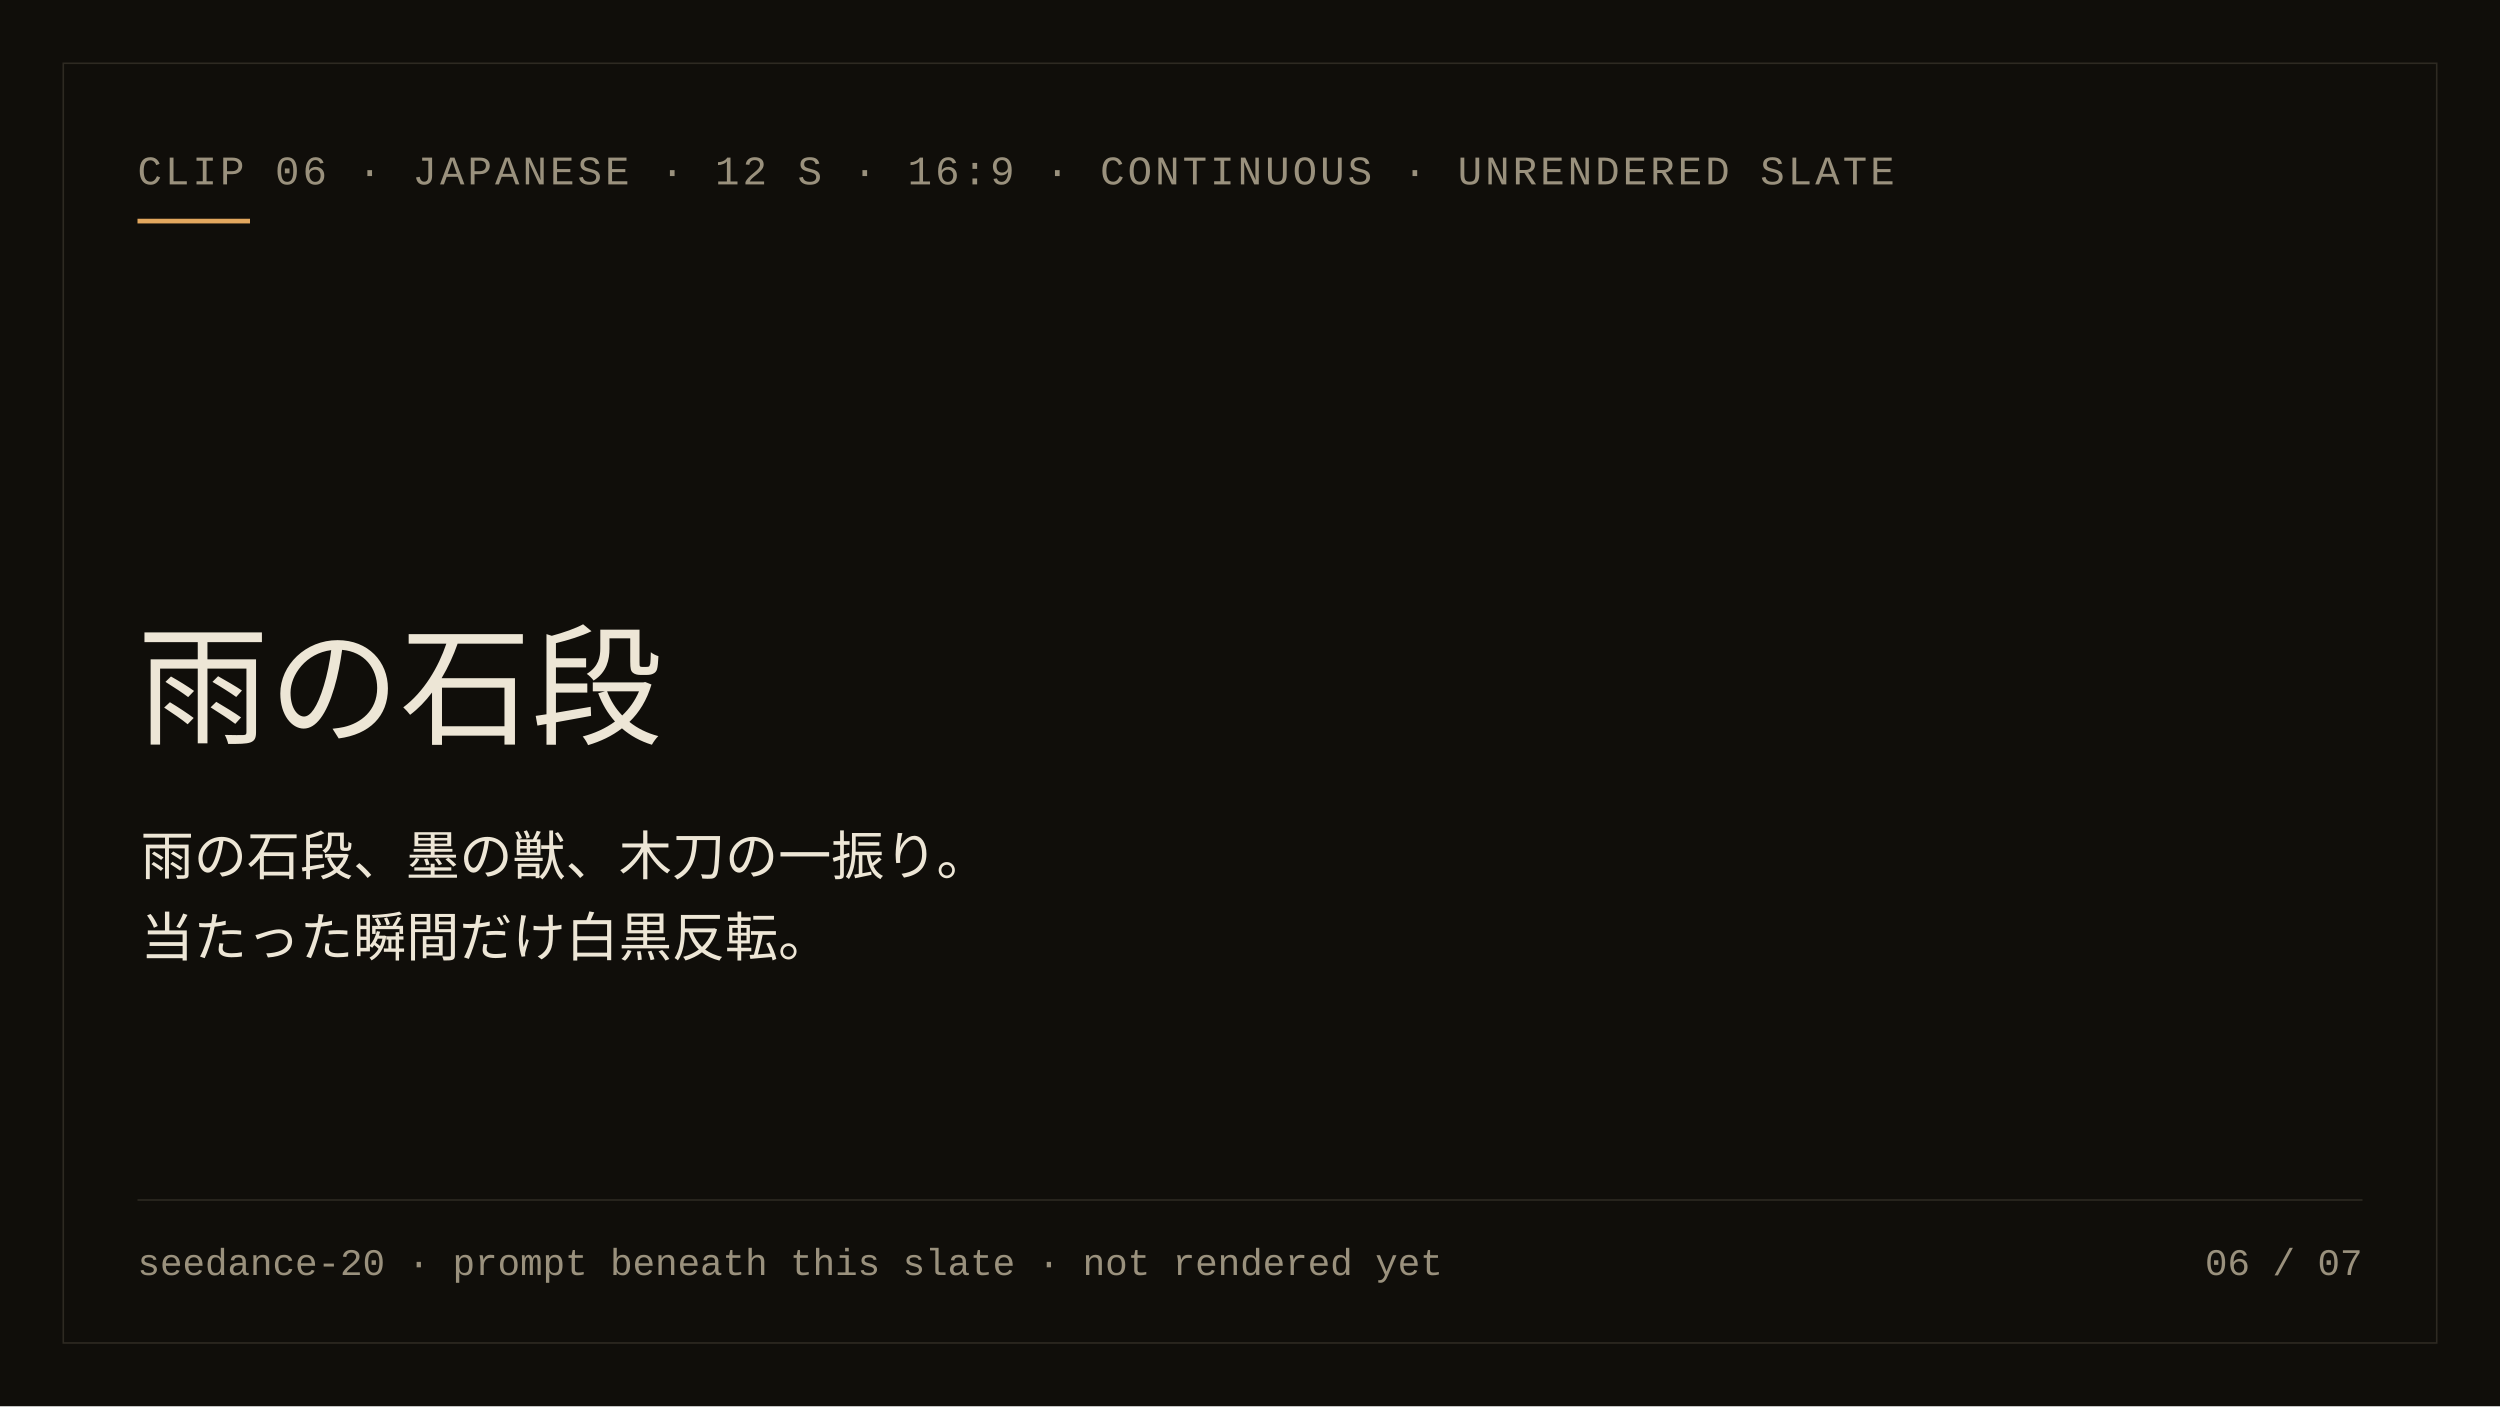
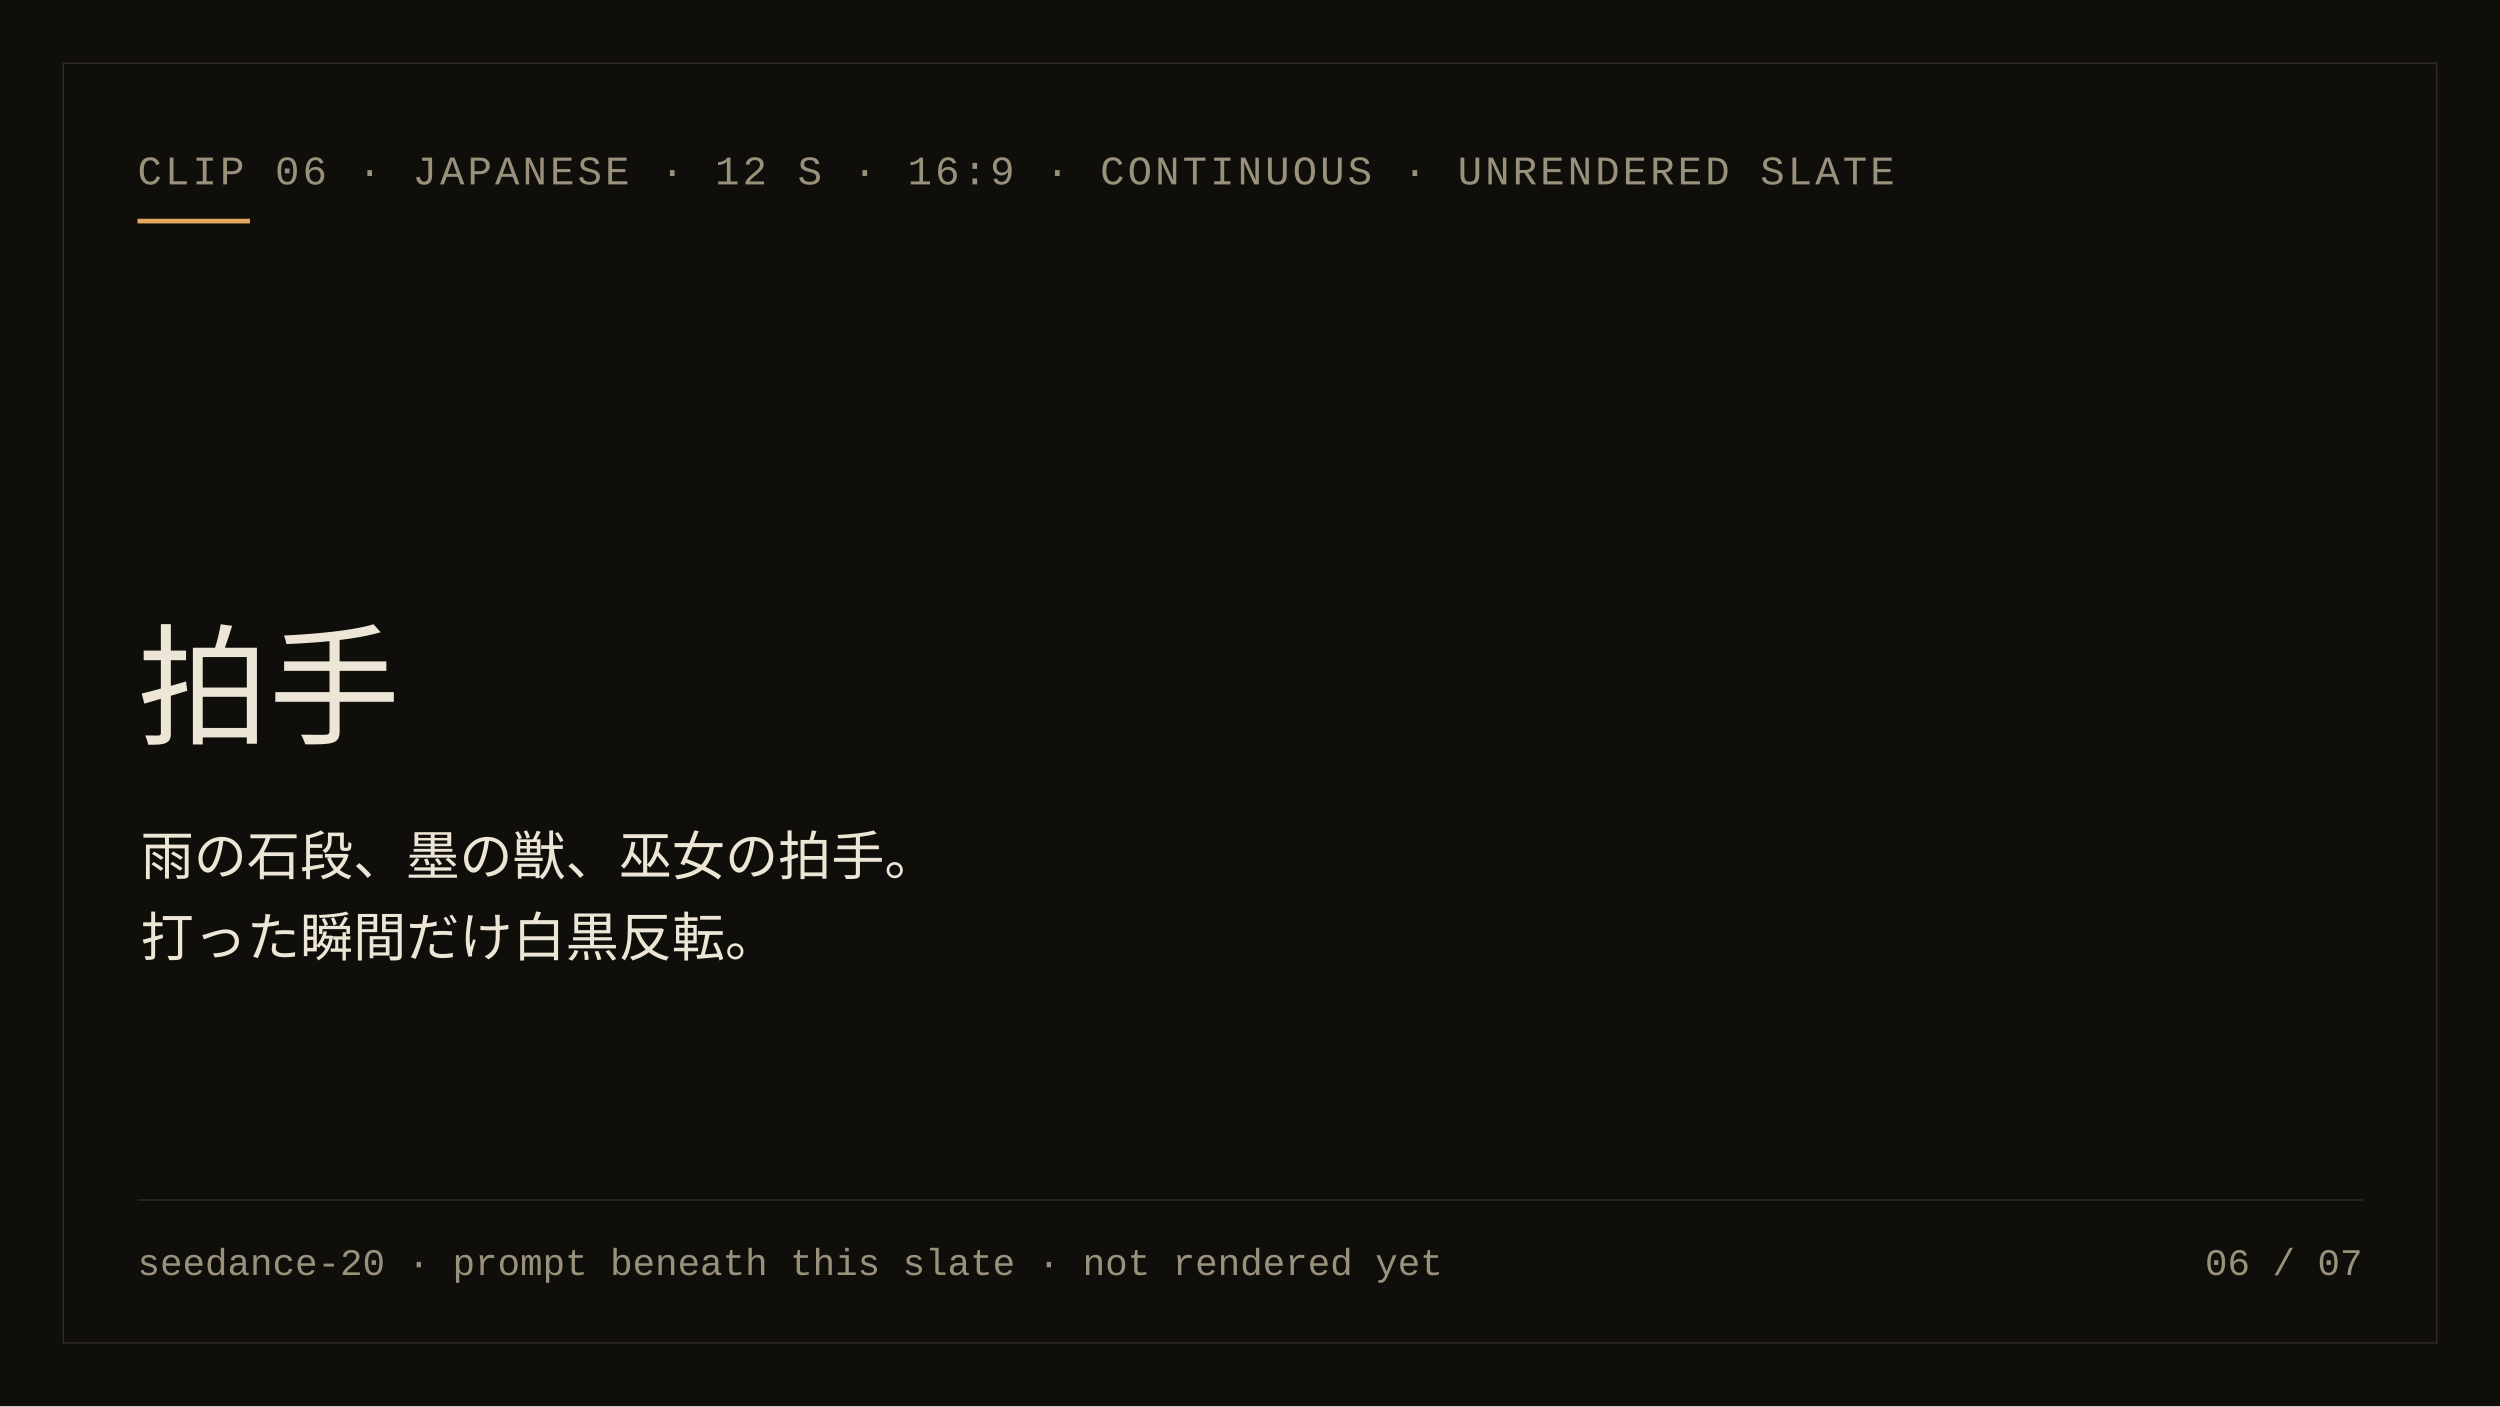
<svg xmlns="http://www.w3.org/2000/svg" viewBox="0 0 1600 900" width="1600" height="900" role="img" aria-labelledby="t d">
  <rect width="1600" height="900" fill="#100E0A" />
  <rect x="40.5" y="40.5" width="1519" height="819" fill="none" stroke="#2E2A22" stroke-width="1" />
  <text x="88" y="118" font-family="ui-monospace, SFMono-Regular, Menlo, Consolas, 'Liberation Mono', monospace" font-size="26" letter-spacing="2" fill="#9A917D">CLIP 06 · JAPANESE · 12 S · 16:9 · CONTINUOUS · UNRENDERED SLATE</text>
  <rect x="88" y="140" width="72" height="3" fill="#E2A75E" />
-   <text x="88" y="470" font-family="ui-monospace, SFMono-Regular, Menlo, Consolas, 'Liberation Mono', monospace" font-size="84" fill="#EDE6D6">雨の石段</text>
-   <text x="90" y="560" font-family="ui-monospace, SFMono-Regular, Menlo, Consolas, 'Liberation Mono', monospace" font-size="34" fill="#EDE6D6">雨の石段、墨の獣、木刀の一振り。</text>
-   <text x="90" y="612" font-family="ui-monospace, SFMono-Regular, Menlo, Consolas, 'Liberation Mono', monospace" font-size="34" fill="#EDE6D6">当たった瞬間だけ白黒反転。</text>
+   <text x="88" y="470" font-family="ui-monospace, SFMono-Regular, Menlo, Consolas, 'Liberation Mono', monospace" font-size="84" fill="#EDE6D6">拍手</text>
+   <text x="90" y="560" font-family="ui-monospace, SFMono-Regular, Menlo, Consolas, 'Liberation Mono', monospace" font-size="34" fill="#EDE6D6">雨の石段、墨の獣、巫女の拍手。</text>
+   <text x="90" y="612" font-family="ui-monospace, SFMono-Regular, Menlo, Consolas, 'Liberation Mono', monospace" font-size="34" fill="#EDE6D6">打った瞬間だけ白黒反転。</text>
  <line x1="88" y1="768" x2="1512" y2="768" stroke="#2E2A22" stroke-width="1" />
  <text x="88" y="816" font-family="ui-monospace, SFMono-Regular, Menlo, Consolas, 'Liberation Mono', monospace" font-size="24" fill="#9A917D">seedance-20 · prompt beneath this slate · not rendered yet</text>
  <text x="1512" y="816" text-anchor="end" font-family="ui-monospace, SFMono-Regular, Menlo, Consolas, 'Liberation Mono', monospace" font-size="24" fill="#9A917D">06 / 07</text>
</svg>
